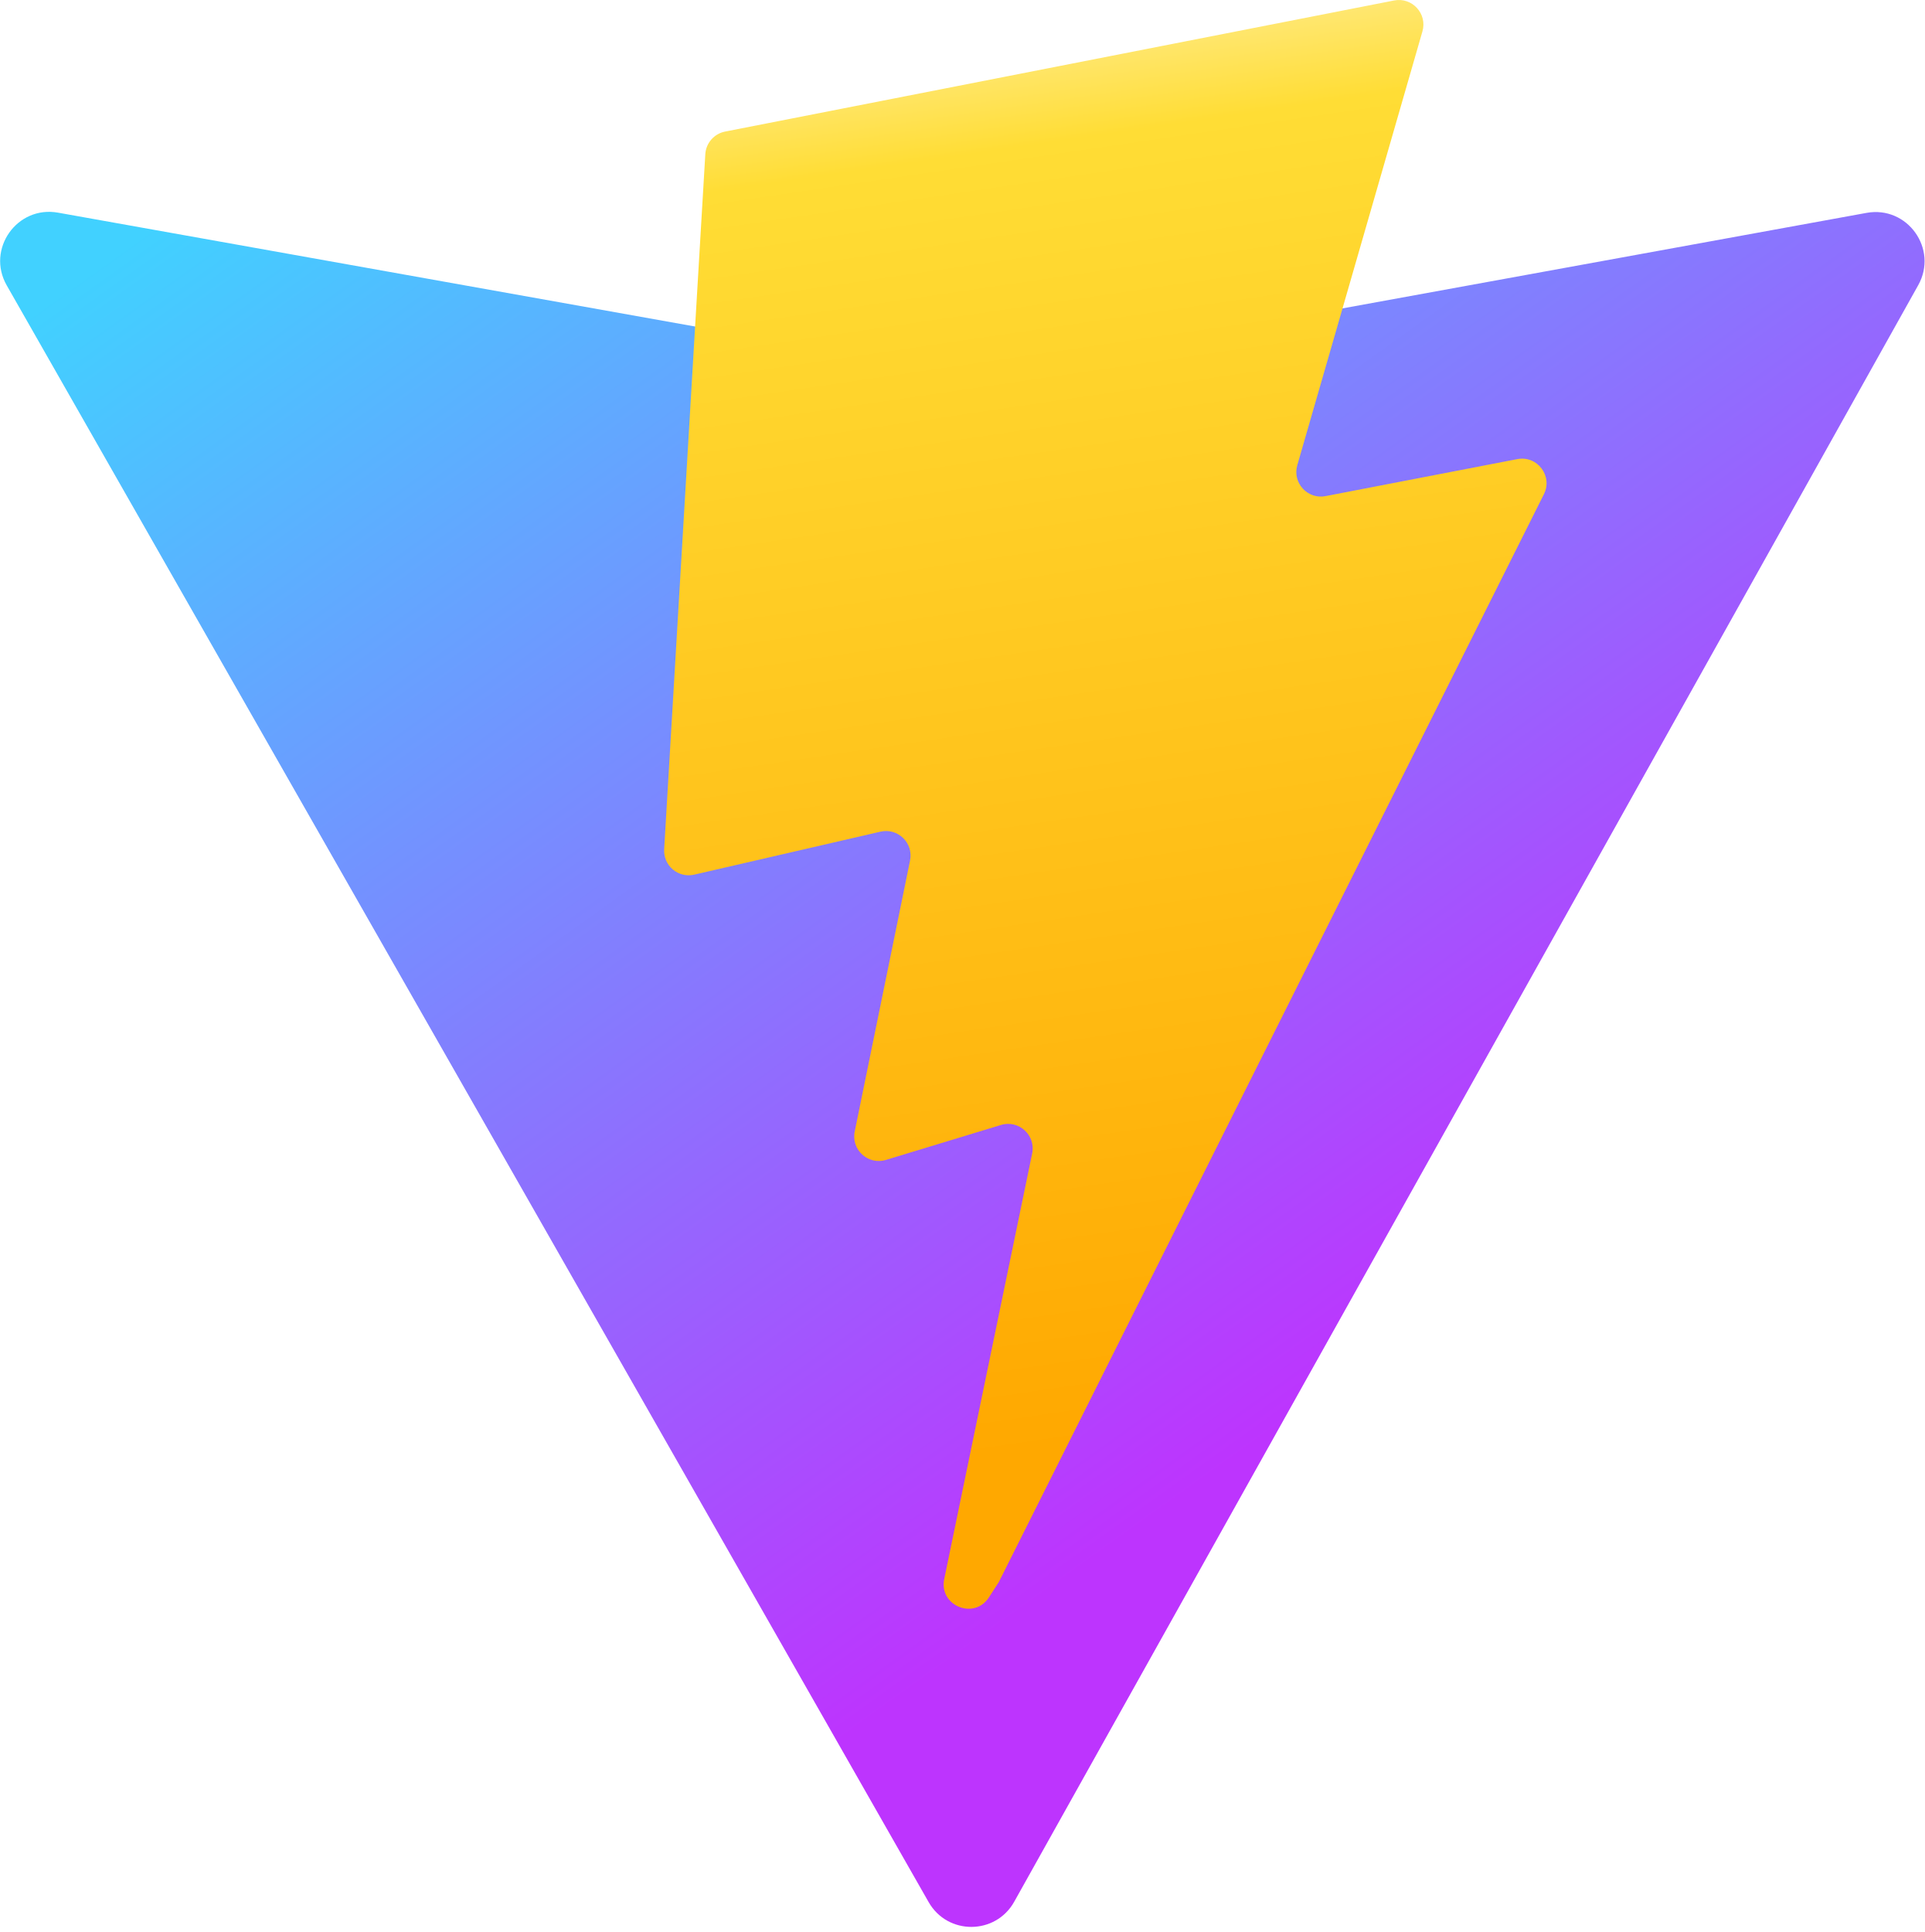
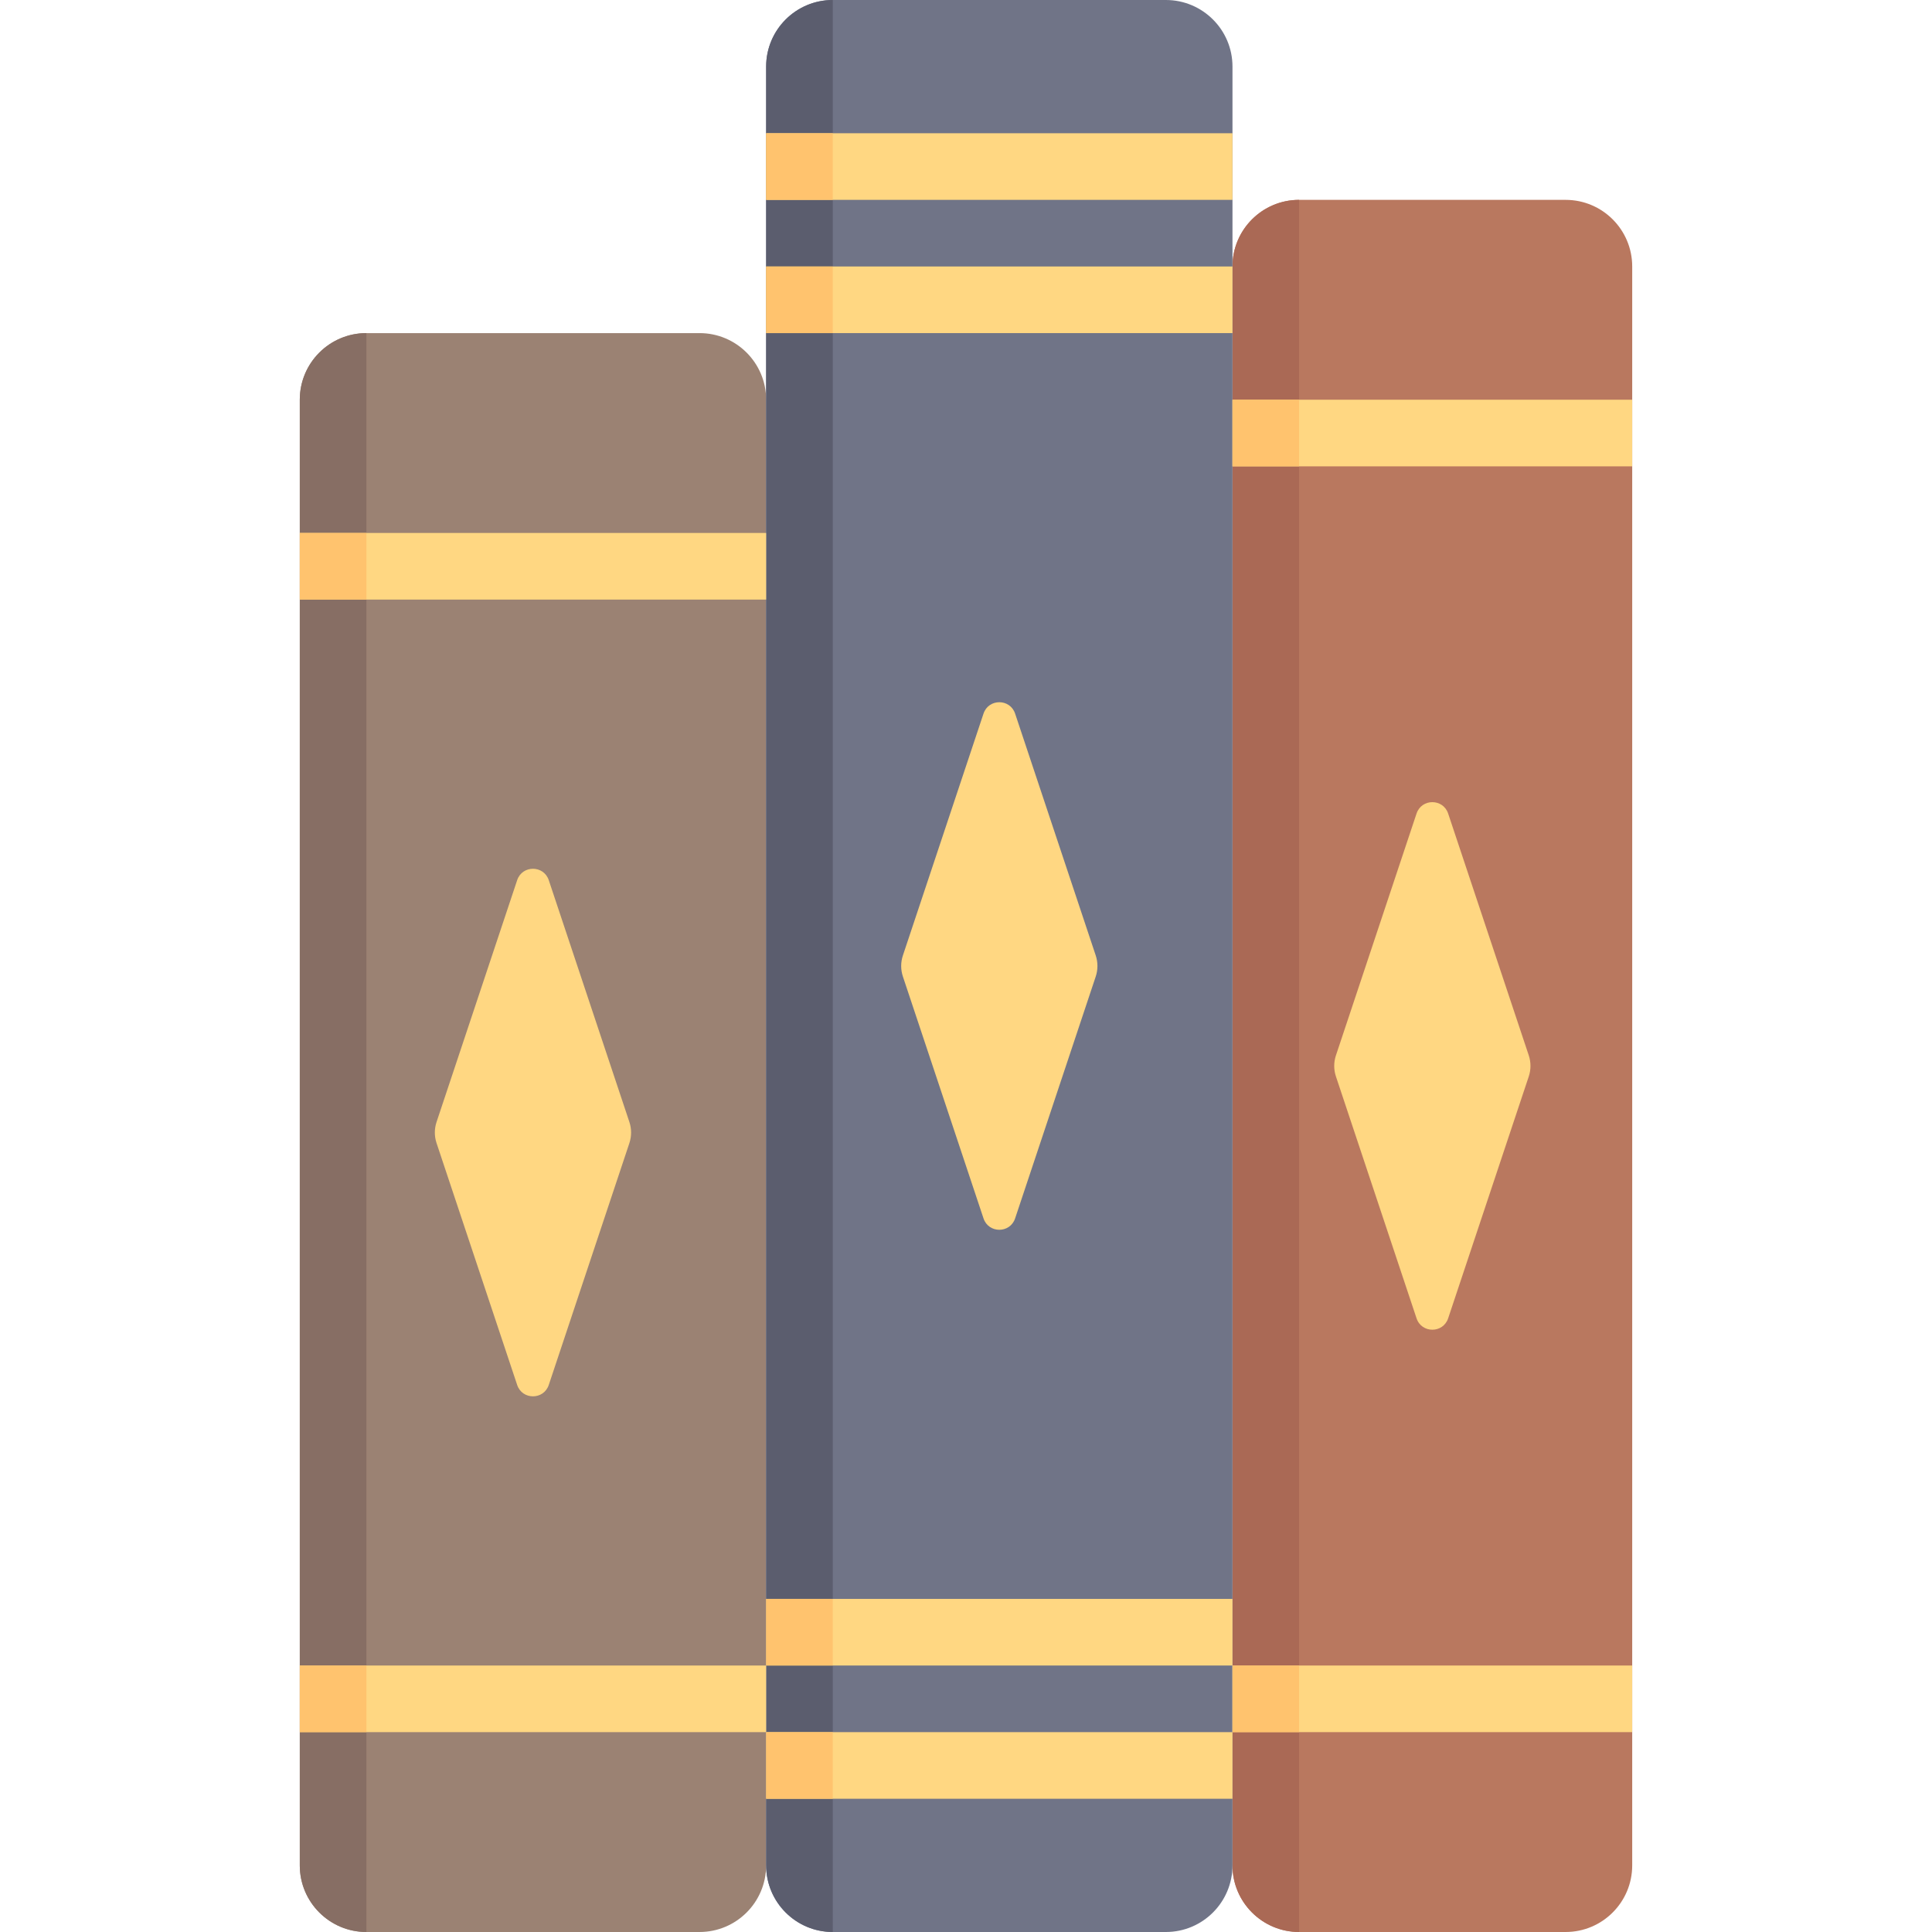
- <svg xmlns="http://www.w3.org/2000/svg" aria-hidden="true" role="img" class="iconify iconify--logos" width="31.88" height="32" preserveAspectRatio="xMidYMid meet" viewBox="0 0 256 257">
-   <defs>
-     <linearGradient id="IconifyId1813088fe1fbc01fb466" x1="-.828%" x2="57.636%" y1="7.652%" y2="78.411%">
-       <stop offset="0%" stop-color="#41D1FF" />
-       <stop offset="100%" stop-color="#BD34FE" />
-     </linearGradient>
-     <linearGradient id="IconifyId1813088fe1fbc01fb467" x1="43.376%" x2="50.316%" y1="2.242%" y2="89.03%">
-       <stop offset="0%" stop-color="#FFEA83" />
-       <stop offset="8.333%" stop-color="#FFDD35" />
-       <stop offset="100%" stop-color="#FFA800" />
-     </linearGradient>
-   </defs>
-   <path fill="url(#IconifyId1813088fe1fbc01fb466)" d="M255.153 37.938L134.897 252.976c-2.483 4.44-8.862 4.466-11.382.048L.875 37.958c-2.746-4.814 1.371-10.646 6.827-9.67l120.385 21.517a6.537 6.537 0 0 0 2.322-.004l117.867-21.483c5.438-.991 9.574 4.796 6.877 9.62Z" />
-   <path fill="url(#IconifyId1813088fe1fbc01fb467)" d="M185.432.063L96.44 17.501a3.268 3.268 0 0 0-2.634 3.014l-5.474 92.456a3.268 3.268 0 0 0 3.997 3.378l24.777-5.718c2.318-.535 4.413 1.507 3.936 3.838l-7.361 36.047c-.495 2.426 1.782 4.5 4.151 3.78l15.304-4.649c2.372-.72 4.652 1.36 4.15 3.788l-11.698 56.621c-.732 3.542 3.979 5.473 5.943 2.437l1.313-2.028l72.516-144.72c1.215-2.423-.88-5.186-3.54-4.672l-25.505 4.922c-2.396.462-4.435-1.77-3.759-4.114l16.646-57.705c.677-2.35-1.37-4.583-3.769-4.113Z" />
+ <svg xmlns="http://www.w3.org/2000/svg" version="1.1" id="Layer_1" viewBox="0 0 512 512" xml:space="preserve">
+   <path style="fill:#B9785F;" d="M414.897,512h-70.621c-9.751,0-17.655-7.904-17.655-17.655V70.621  c0-9.751,7.904-17.655,17.655-17.655h70.621c9.751,0,17.655,7.904,17.655,17.655v423.724C432.552,504.096,424.648,512,414.897,512z" />
+   <path style="fill:#AA6955;" d="M344.276,52.966c-9.75,0-17.655,7.904-17.655,17.655v423.724c0,9.75,7.905,17.655,17.655,17.655  V52.966z" />
+   <path style="fill:#FFD782;" d="M383.774,349.369l21.365-64.095c0.604-1.812,0.604-3.77,0-5.583l-21.365-64.095  c-1.342-4.024-7.033-4.024-8.374,0l-21.365,64.095c-0.604,1.812-0.604,3.772,0,5.583l21.365,64.095  C376.74,353.394,382.432,353.394,383.774,349.369z" />
+   <path style="fill:#9B8273;" d="M185.379,512H97.103c-9.751,0-17.655-7.904-17.655-17.655V105.931  c0-9.751,7.904-17.655,17.655-17.655h88.276c9.751,0,17.655,7.904,17.655,17.655v388.414C203.034,504.096,195.13,512,185.379,512z" />
+   <path style="fill:#876E64;" d="M79.448,105.931v388.414c0,9.75,7.905,17.655,17.655,17.655V88.276  C87.353,88.276,79.448,96.18,79.448,105.931z" />
+   <path style="fill:#FFD782;" d="M145.429,367.025l21.365-64.095c0.604-1.812,0.604-3.772,0-5.583l-21.365-64.095  c-1.342-4.024-7.033-4.024-8.374,0l-21.365,64.095c-0.604,1.812-0.604,3.772,0,5.583l21.365,64.095  C138.396,371.049,144.087,371.049,145.429,367.025z" />
+   <path style="fill:#707487;" d="M308.966,512H220.69c-9.751,0-17.655-7.904-17.655-17.655V17.655C203.034,7.904,210.938,0,220.69,0  h88.276c9.751,0,17.655,7.904,17.655,17.655v476.69C326.621,504.096,318.717,512,308.966,512z" />
+   <path style="fill:#5B5D6E;" d="M220.69,512L220.69,512V0l0,0c-9.751,0-17.655,7.904-17.655,17.655v476.69  C203.034,504.096,210.938,512,220.69,512z" />
+   <g>
+     <path style="fill:#FFD782;" d="M269.015,322.887l21.365-64.095c0.604-1.812,0.604-3.77,0-5.583l-21.365-64.095   c-1.342-4.024-7.033-4.024-8.374,0l-21.365,64.095c-0.604,1.812-0.604,3.77,0,5.583l21.365,64.095   C261.982,326.911,267.673,326.911,269.015,322.887z" />
+     <rect x="203.034" y="35.31" style="fill:#FFD782;" width="123.586" height="17.655" />
+     <rect x="203.034" y="70.621" style="fill:#FFD782;" width="123.586" height="17.655" />
+     <rect x="203.034" y="423.724" style="fill:#FFD782;" width="123.586" height="17.655" />
+     <rect x="203.034" y="459.034" style="fill:#FFD782;" width="123.586" height="17.655" />
+     <rect x="79.448" y="441.379" style="fill:#FFD782;" width="123.586" height="17.655" />
+     <rect x="326.621" y="441.379" style="fill:#FFD782;" width="105.931" height="17.655" />
+     <rect x="326.621" y="105.931" style="fill:#FFD782;" width="105.931" height="17.655" />
+     <rect x="79.448" y="141.241" style="fill:#FFD782;" width="123.586" height="17.655" />
+   </g>
+   <g>
+     <rect x="203.034" y="35.31" style="fill:#FFC36E;" width="17.655" height="17.655" />
+     <rect x="203.034" y="70.621" style="fill:#FFC36E;" width="17.655" height="17.655" />
+     <rect x="79.448" y="141.241" style="fill:#FFC36E;" width="17.655" height="17.655" />
+     <rect x="79.448" y="441.379" style="fill:#FFC36E;" width="17.655" height="17.655" />
+     <rect x="326.621" y="105.931" style="fill:#FFC36E;" width="17.655" height="17.655" />
+     <rect x="326.621" y="441.379" style="fill:#FFC36E;" width="17.655" height="17.655" />
+     <rect x="203.034" y="423.724" style="fill:#FFC36E;" width="17.655" height="17.655" />
+     <rect x="203.034" y="459.034" style="fill:#FFC36E;" width="17.655" height="17.655" />
+   </g>
</svg>
